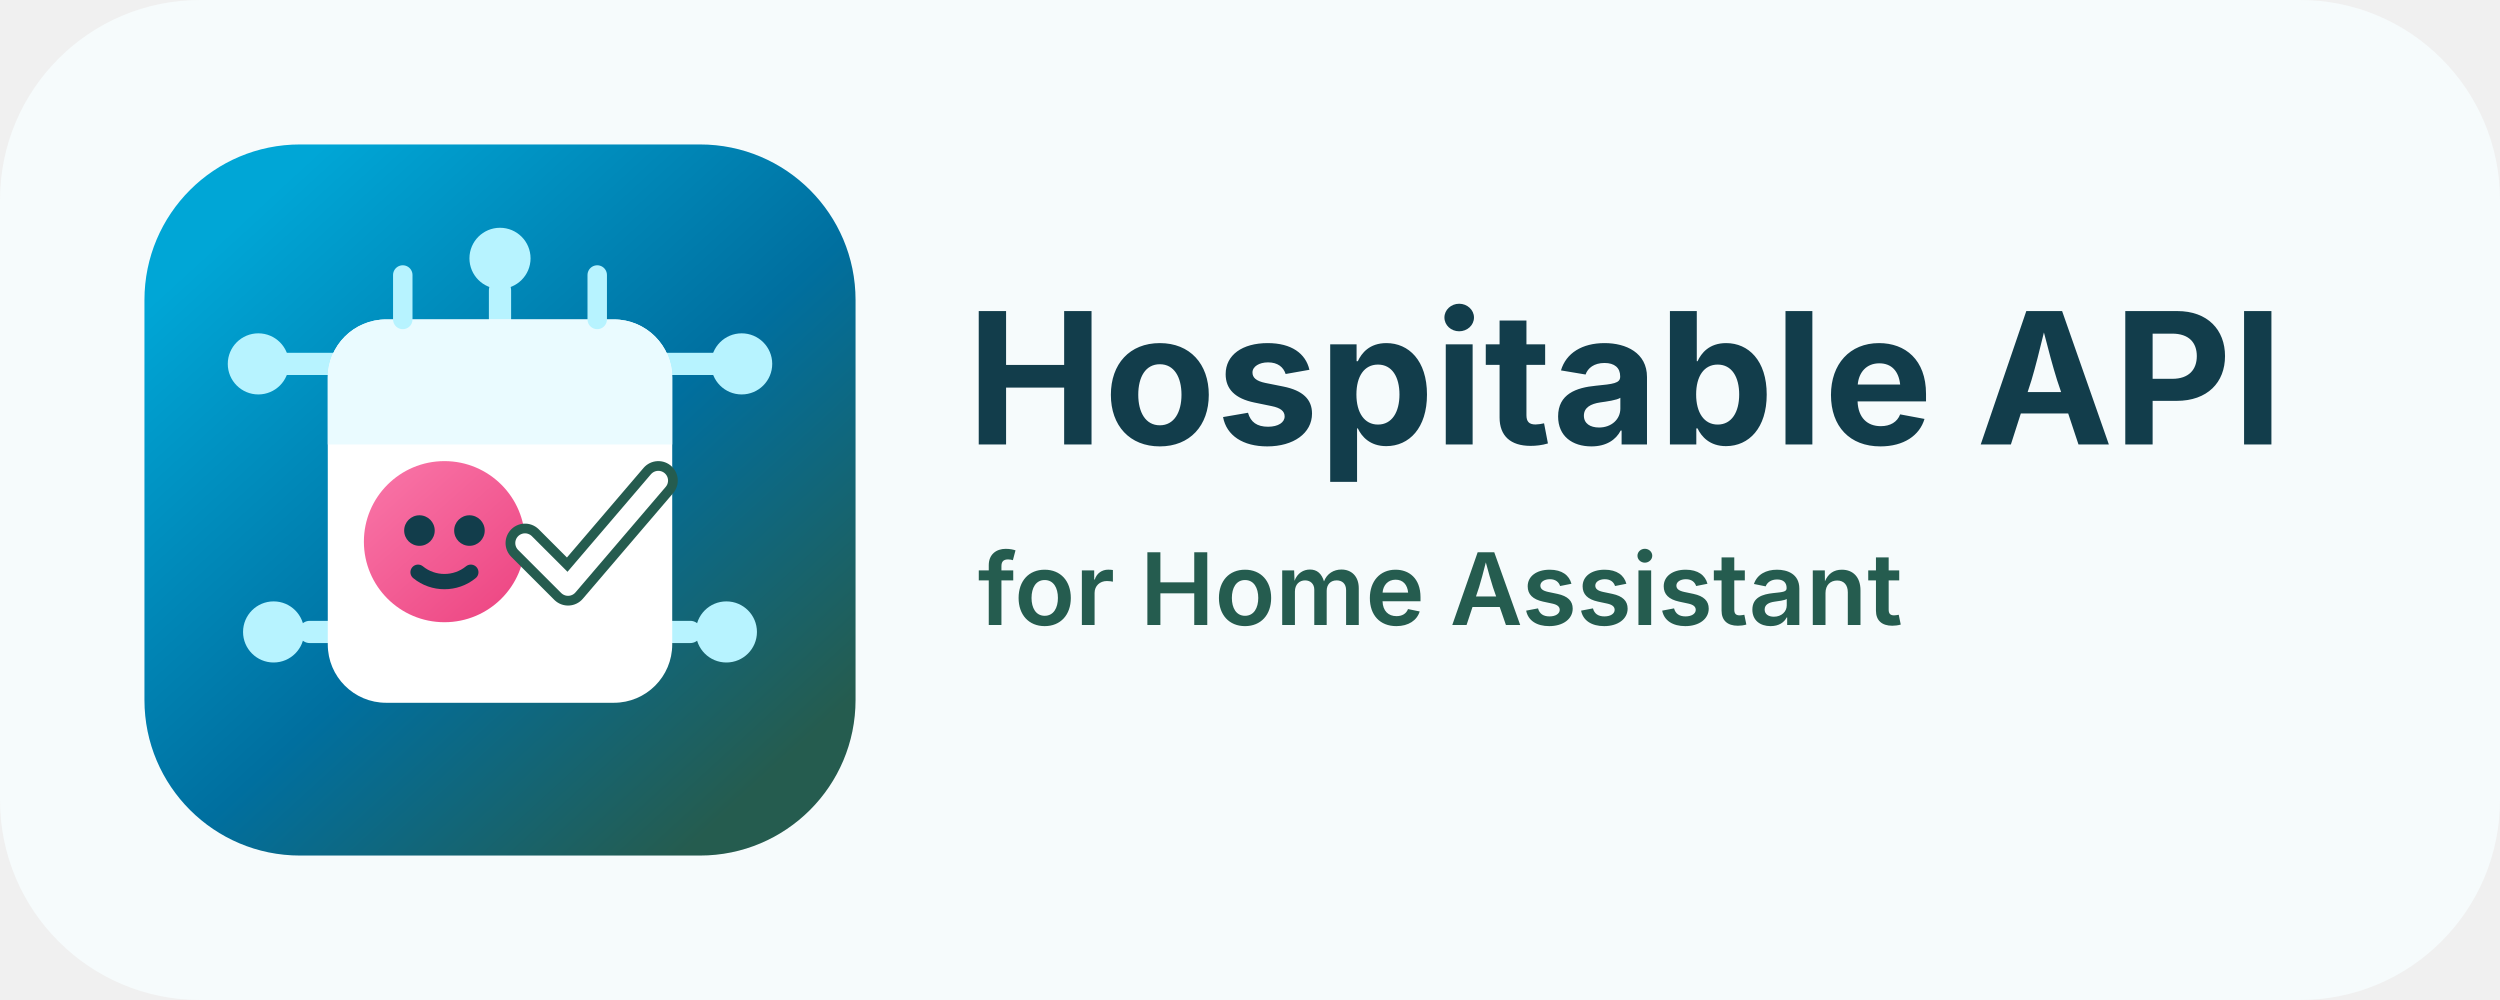
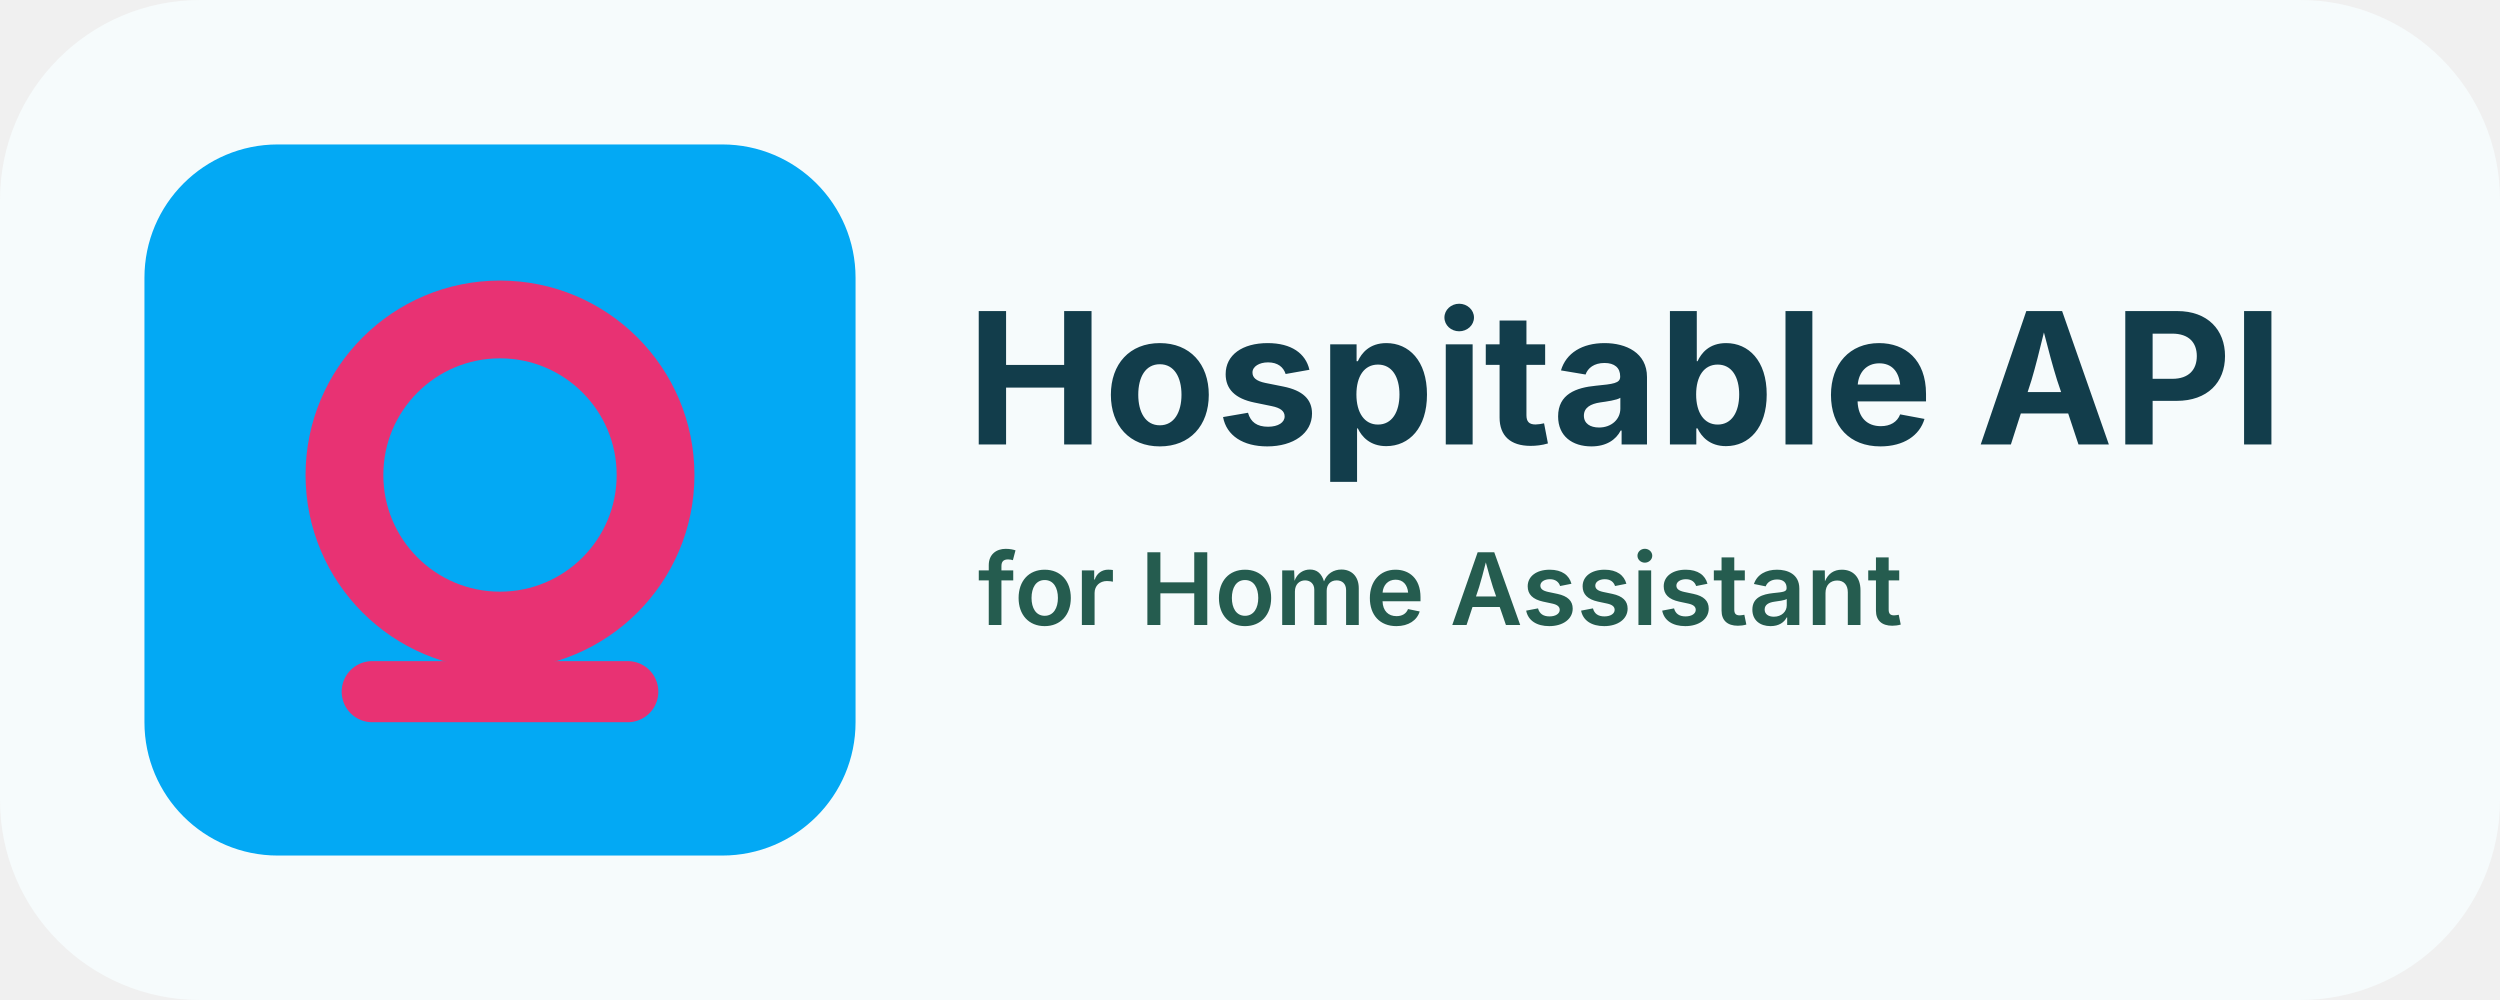
<svg xmlns="http://www.w3.org/2000/svg" viewBox="0 0 900 360" role="img" aria-labelledby="title desc">
  <rect width="900" height="360" rx="72" fill="#F6FBFC" />
-   <svg x="52" y="52" width="256" height="256" viewBox="0 0 512 512">
-     <defs>
-       <linearGradient id="background" x1="70" y1="54" x2="442" y2="461" gradientUnits="userSpaceOnUse">
-         <stop offset="0" stop-color="#00A6D6" />
-         <stop offset="0.55" stop-color="#006F9F" />
-         <stop offset="1" stop-color="#255C4F" />
-       </linearGradient>
-       <linearGradient id="accent" x1="154" y1="142" x2="342" y2="353" gradientUnits="userSpaceOnUse">
-         <stop offset="0" stop-color="#FF8DBA" />
-         <stop offset="1" stop-color="#E83273" />
-       </linearGradient>
-     </defs>
-     <rect width="512" height="512" rx="112" fill="url(#background)" />
-     <path d="M102 158h54M356 158h54M256 105v44M119 351h60M333 351h60" fill="none" stroke="#B7F3FF" stroke-width="16" stroke-linecap="round" />
-     <circle cx="82" cy="158" r="22" fill="#B7F3FF" />
-     <circle cx="430" cy="158" r="22" fill="#B7F3FF" />
-     <circle cx="256" cy="82" r="22" fill="#B7F3FF" />
-     <circle cx="93" cy="351" r="22" fill="#B7F3FF" />
-     <circle cx="419" cy="351" r="22" fill="#B7F3FF" />
-     <rect x="132" y="126" width="248" height="276" rx="42" fill="#FFFFFF" />
-     <path d="M132 168c0-23.2 18.8-42 42-42h164c23.2 0 42 18.8 42 42v48H132v-48Z" fill="#EAFBFF" />
-     <path d="M186 126v-32M326 126v-32" stroke="#B7F3FF" stroke-width="14" stroke-linecap="round" />
-     <circle cx="216" cy="286" r="58" fill="url(#accent)" />
-     <circle cx="198" cy="278" r="11" fill="#123D4B" />
-     <circle cx="234" cy="278" r="11" fill="#123D4B" />
-     <path d="M197 308c11 9 27 9 38 0" fill="none" stroke="#123D4B" stroke-width="11" stroke-linecap="round" />
-     <path d="M274 287l31 31 65-76" fill="none" stroke="#255C4F" stroke-width="28" stroke-linecap="round" stroke-linejoin="round" />
-     <path d="M274 287l31 31 65-76" fill="none" stroke="#FFFFFF" stroke-width="14" stroke-linecap="round" stroke-linejoin="round" />
-   </svg>
+   <g transform="translate(52 52) scale(0.5)">
+     <rect width="512" height="512" rx="96" fill="#03A9F4" />
+     <circle cx="256" cy="238" r="112" fill="none" stroke="#E83273" stroke-width="56" />
+     <path d="M164 394h184" fill="none" stroke="#E83273" stroke-width="44" stroke-linecap="round" />
+   </g>
  <g font-family="Inter, Roboto, Helvetica, Arial, sans-serif" fill="#123D4B">
    <text x="348" y="160" font-size="66" font-weight="750">Hospitable API</text>
    <text x="352" y="225" font-size="36" font-weight="600" fill="#255C4F">for Home Assistant</text>
  </g>
</svg>
